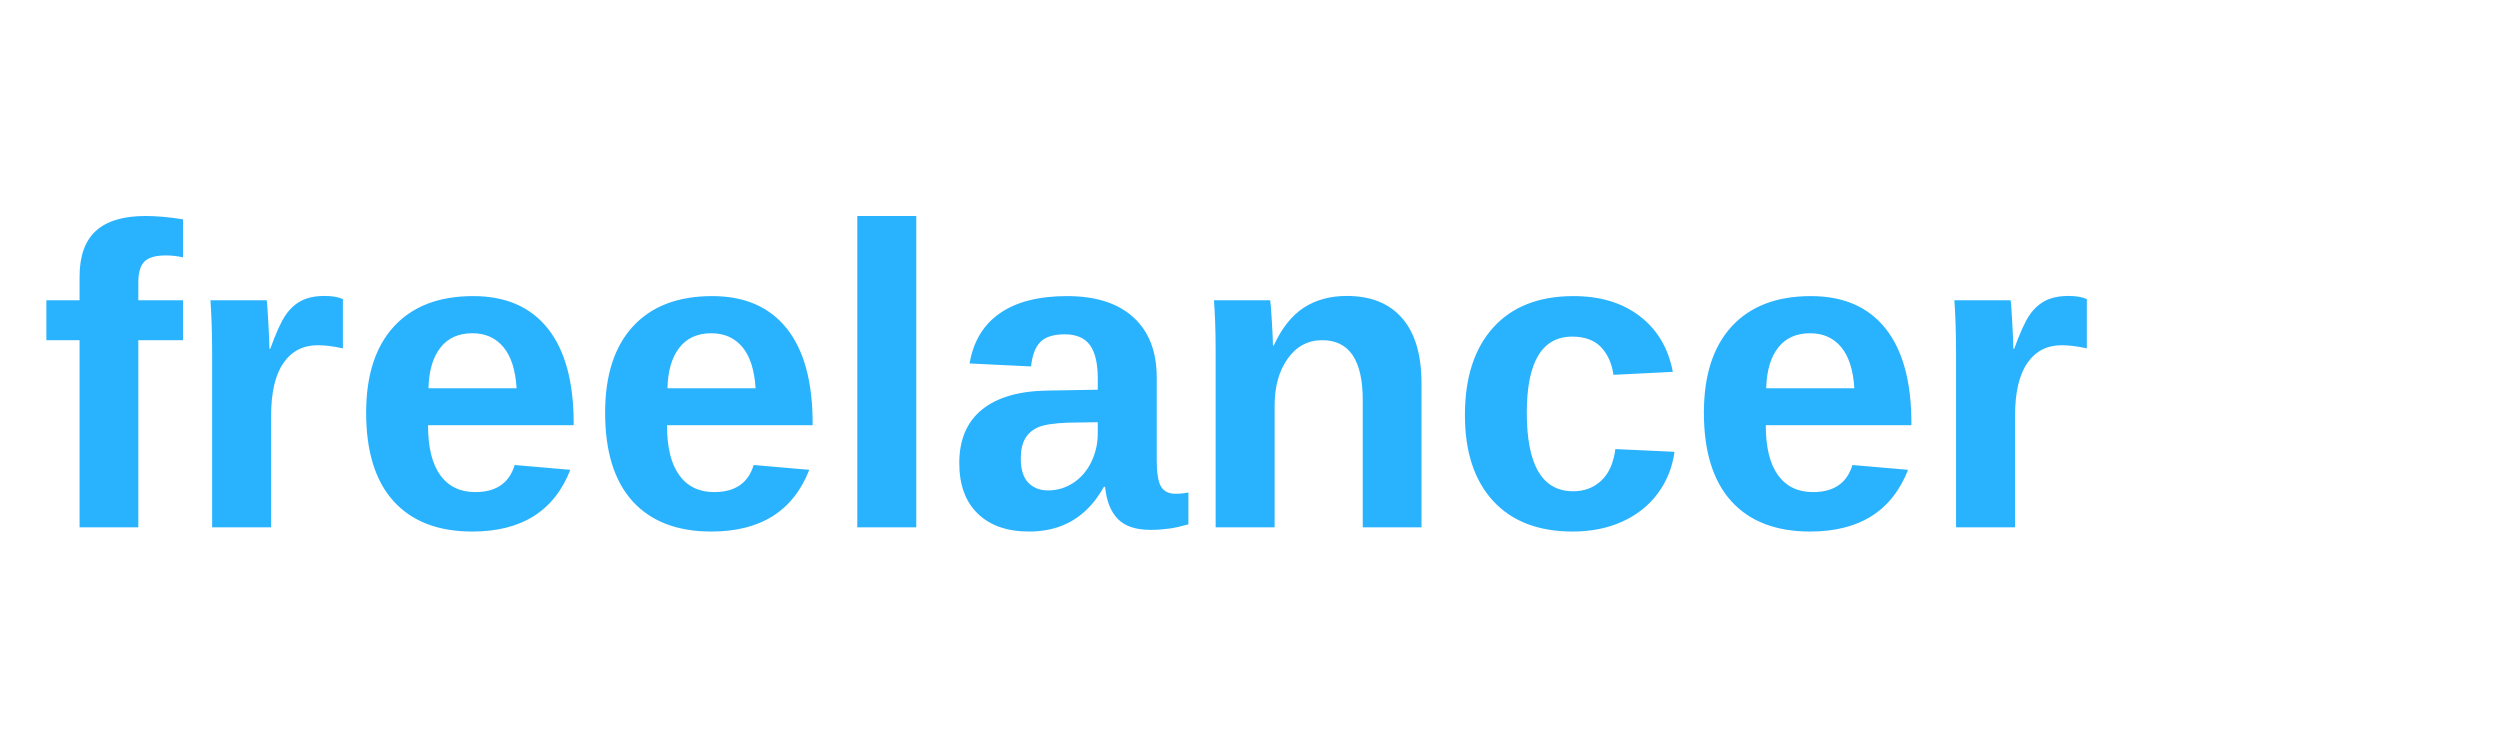
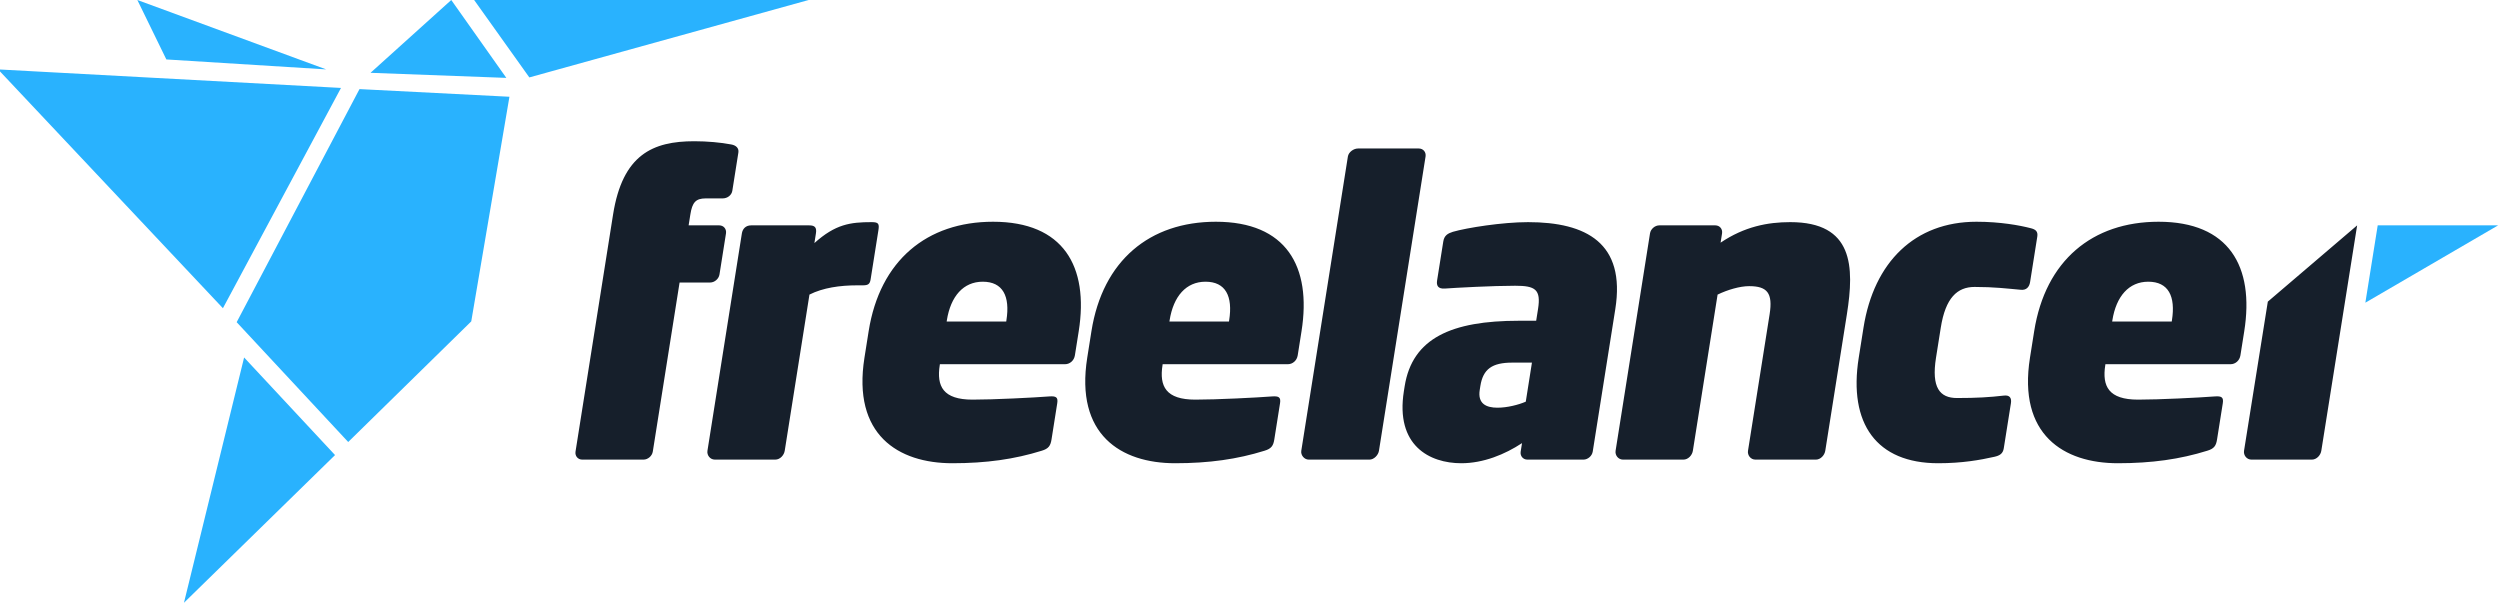
- <svg xmlns="http://www.w3.org/2000/svg" width="512" height="153" viewBox="0 0 512 153">
-   <text x="8" y="108" font-family="Arial, Helvetica, sans-serif" font-weight="700" font-size="88" fill="#29B2FE">freelancer</text>
+ <svg xmlns="http://www.w3.org/2000/svg" width="300" height="72.449" viewBox="0 0 300 72.449">
+   <g fill="#29B2FE">
+     <path d="M56.897 0l6.624 9.29L97.036 0M22.075 72.333l18.13-17.725-10.912-11.71M54.152 0l-9.69 8.738 16.298.608M16.482 0l3.48 7.133 19.18 1.195M26.75 36.986l14.17-26.434L-.23 8.328M28.4 38.662L41.785 53.04 56.55 38.567l4.582-26.957-17.993-.918" />
+   </g>
+   <path fill="#161F2B" d="M85.22 33.902h-3.67l-3.214 20.286c-.084.532-.587.966-1.12.966h-7.34c-.532 0-.897-.434-.813-.966l4.506-28.45c1.14-7.195 4.772-8.79 9.747-8.79 1.545 0 3.164.146 4.43.387.564.097.945.435.86.966l-.727 4.59c-.084.53-.58.917-1.16.917h-2.027c-1.207 0-1.622.482-1.85 1.932l-.207 1.303h3.67c.532 0 .897.434.813.967l-.78 4.926c-.086.532-.59.966-1.12.966zM103.54 34.24h-.675c-2.077 0-4.103.29-5.73 1.11l-2.968 18.74c-.084.533-.555 1.063-1.135 1.063h-7.244c-.58 0-.978-.53-.894-1.062l4.13-26.08c.085-.533.443-.968 1.12-.968h6.954c.676 0 .928.242.813.967l-.183 1.158c2.533-2.27 4.31-2.512 6.87-2.512.82 0 .934.193.812.967l-.934 5.892c-.09.58-.307.725-.935.725zM127.806 43.707h-15.02l-.014.096c-.406 2.56.405 4.153 3.93 4.153 2.56 0 7.33-.24 9.237-.387.78-.05 1.046.095.93.82l-.687 4.348c-.122.773-.37 1.11-1.18 1.353-3.252 1.016-6.66 1.498-10.717 1.498-6.52 0-12.013-3.43-10.552-12.654l.505-3.188c1.345-8.5 7.005-13.137 14.926-13.137 8.452 0 11.514 5.36 10.283 13.136l-.46 2.9c-.1.626-.605 1.06-1.184 1.06zm-7.038-5.265c.46-2.898-.425-4.637-2.84-4.637-2.318 0-3.848 1.74-4.307 4.637l-.022.145h7.147l.023-.145zM154.538 43.707h-15.02l-.014.096c-.406 2.56.405 4.153 3.93 4.153 2.56 0 7.33-.24 9.237-.387.78-.05 1.048.095.933.82l-.688 4.348c-.122.773-.37 1.11-1.18 1.353-3.252 1.016-6.66 1.498-10.717 1.498-6.52 0-12.013-3.43-10.552-12.654l.505-3.188c1.347-8.5 7.007-13.137 14.928-13.137 8.452 0 11.514 5.36 10.283 13.136l-.458 2.9c-.1.626-.605 1.06-1.184 1.06zm-7.04-5.265c.46-2.898-.424-4.637-2.838-4.637-2.318 0-3.85 1.74-4.308 4.637l-.023.145h7.146l.023-.145zM164.34 55.154h-7.292c-.532 0-.978-.53-.894-1.062l5.592-35.308c.084-.53.684-.965 1.215-.965h7.293c.532 0 .897.433.813.964l-5.592 35.308c-.084.53-.603 1.062-1.134 1.062zM190.007 55.154h-6.713c-.53 0-.897-.434-.813-.966l.162-1.014c-2.05 1.352-4.632 2.414-7.288 2.414-3.815 0-7.922-2.125-6.89-8.645l.092-.58c.918-5.796 5.642-7.873 13.707-7.873h2.077l.222-1.4c.375-2.366-.33-2.8-2.744-2.8-2.705 0-7.09.24-8.458.338-.828.048-1-.387-.91-.967l.743-4.684c.115-.724.54-.965 1.15-1.16 1.67-.482 5.93-1.16 9.022-1.16 7.003 0 11.724 2.513 10.47 10.434l-2.708 17.098c-.085.532-.59.966-1.12.966zm-6.173-11.64h-2.366c-2.415 0-3.503.773-3.824 2.8l-.077.484c-.26 1.643.774 2.126 2.126 2.126 1.16 0 2.517-.34 3.4-.724l.74-4.686zM217.898 55.154h-7.244c-.58 0-.978-.53-.894-1.062l2.593-16.374c.405-2.56-.285-3.38-2.46-3.38-1.11 0-2.58.433-3.782 1.014l-2.967 18.74c-.084.532-.555 1.062-1.135 1.062h-7.244c-.58 0-.978-.53-.894-1.062L198 28.01c.085-.532.588-.967 1.12-.967h6.713c.532 0 .897.434.813.967l-.176 1.11c2.865-1.932 5.654-2.464 8.36-2.464 7.58 0 7.706 5.313 6.796 11.06l-2.593 16.375c-.085.533-.556 1.064-1.135 1.064zM239.323 54.816c-1.703.386-3.89.772-6.738.772-7.39 0-10.793-4.733-9.538-12.654l.574-3.622c1.248-7.873 6.166-12.703 13.555-12.703 2.85 0 5.195.433 6.494.77.604.146.904.388.804 1.016l-.864 5.458c-.092.58-.45 1.014-1.16.917-1.62-.143-3.134-.337-5.5-.337-2.076 0-3.49 1.305-4.056 4.88l-.574 3.62c-.566 3.575.443 4.83 2.52 4.83 2.365 0 3.926-.096 5.6-.29.74-.095.968.29.87.918l-.858 5.41c-.1.63-.477.87-1.13 1.016zM267.67 43.707h-15.02l-.015.096c-.406 2.56.405 4.153 3.93 4.153 2.56 0 7.33-.24 9.237-.387.78-.05 1.047.095.933.82l-.69 4.348c-.12.773-.368 1.11-1.18 1.353-3.25 1.016-6.66 1.498-10.716 1.498-6.52 0-12.014-3.43-10.553-12.654l.505-3.188c1.346-8.5 7.006-13.137 14.927-13.137 8.45 0 11.514 5.36 10.282 13.136l-.46 2.9c-.1.626-.604 1.06-1.183 1.06zm-7.04-5.265c.46-2.898-.424-4.637-2.84-4.637-2.317 0-3.848 1.74-4.307 4.637l-.023.145h7.147l.023-.145zM282.857 27.043l-4.3 27.048c-.084.533-.555 1.063-1.135 1.063h-7.244c-.58 0-.978-.53-.894-1.062l2.854-17.894 10.72-9.153z" />
+   <path fill="#29B2FE" d="M285.326 27.043l-1.484 9.28 15.93-9.28" />
</svg>
